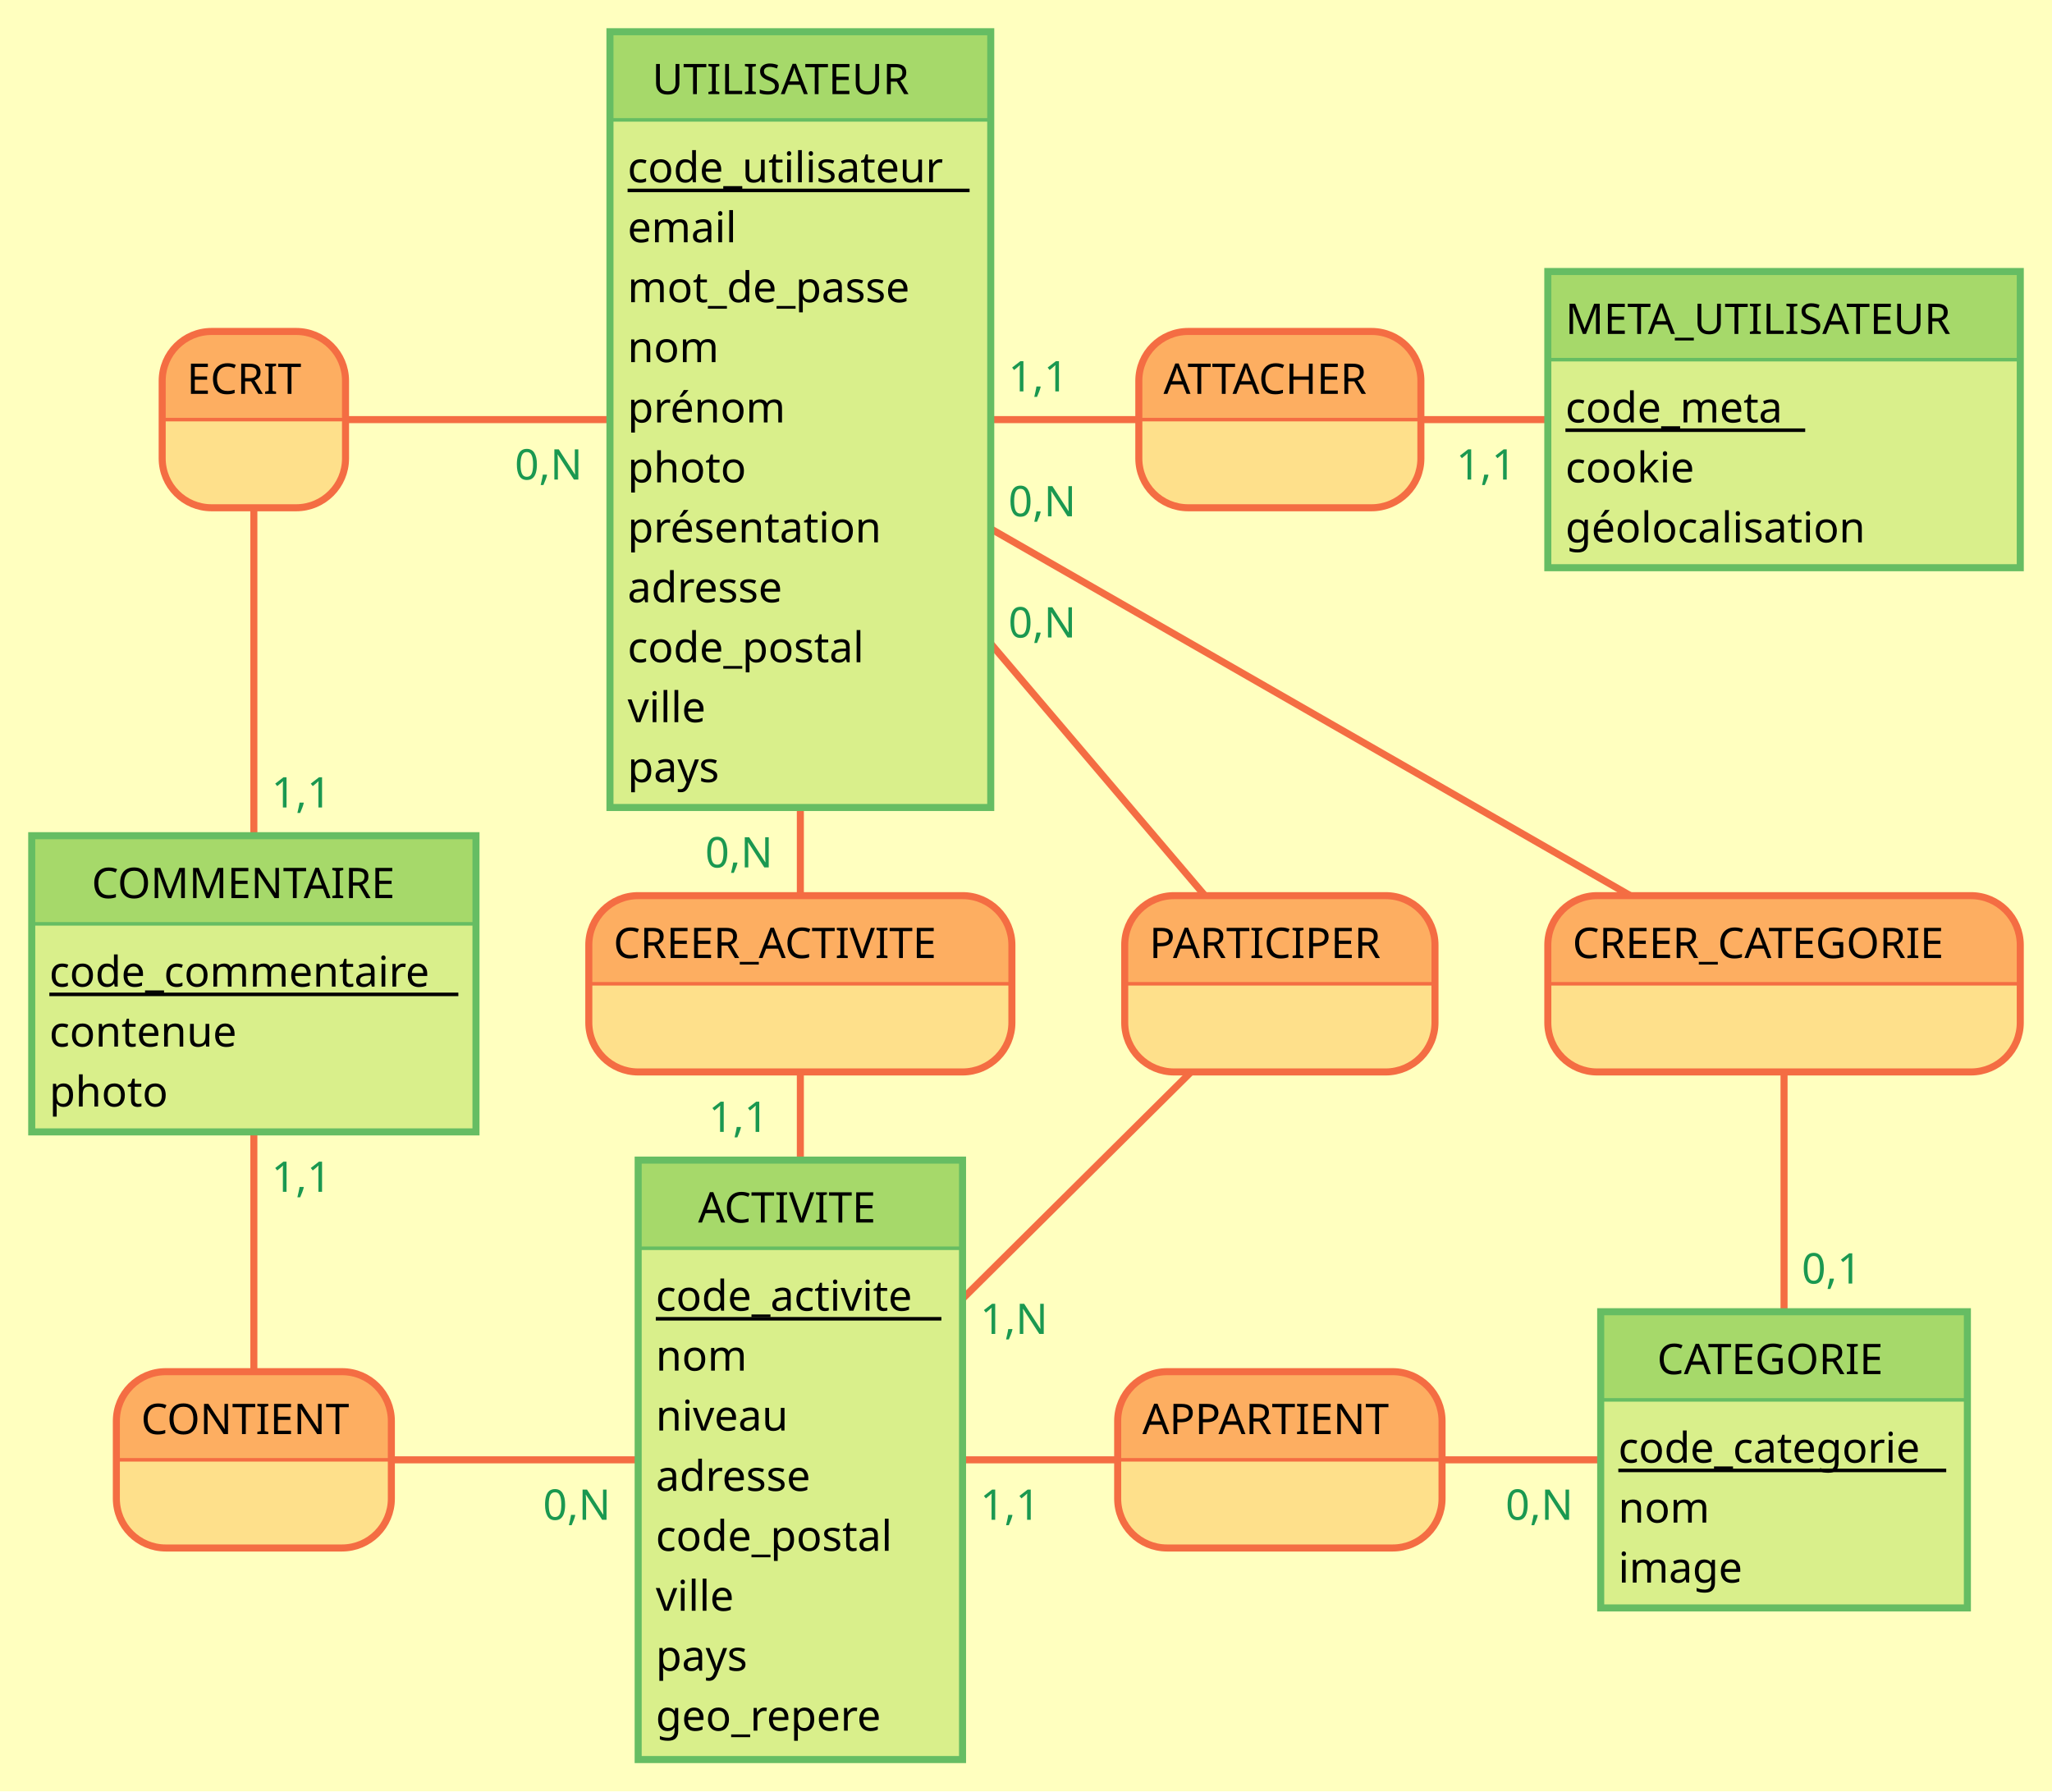
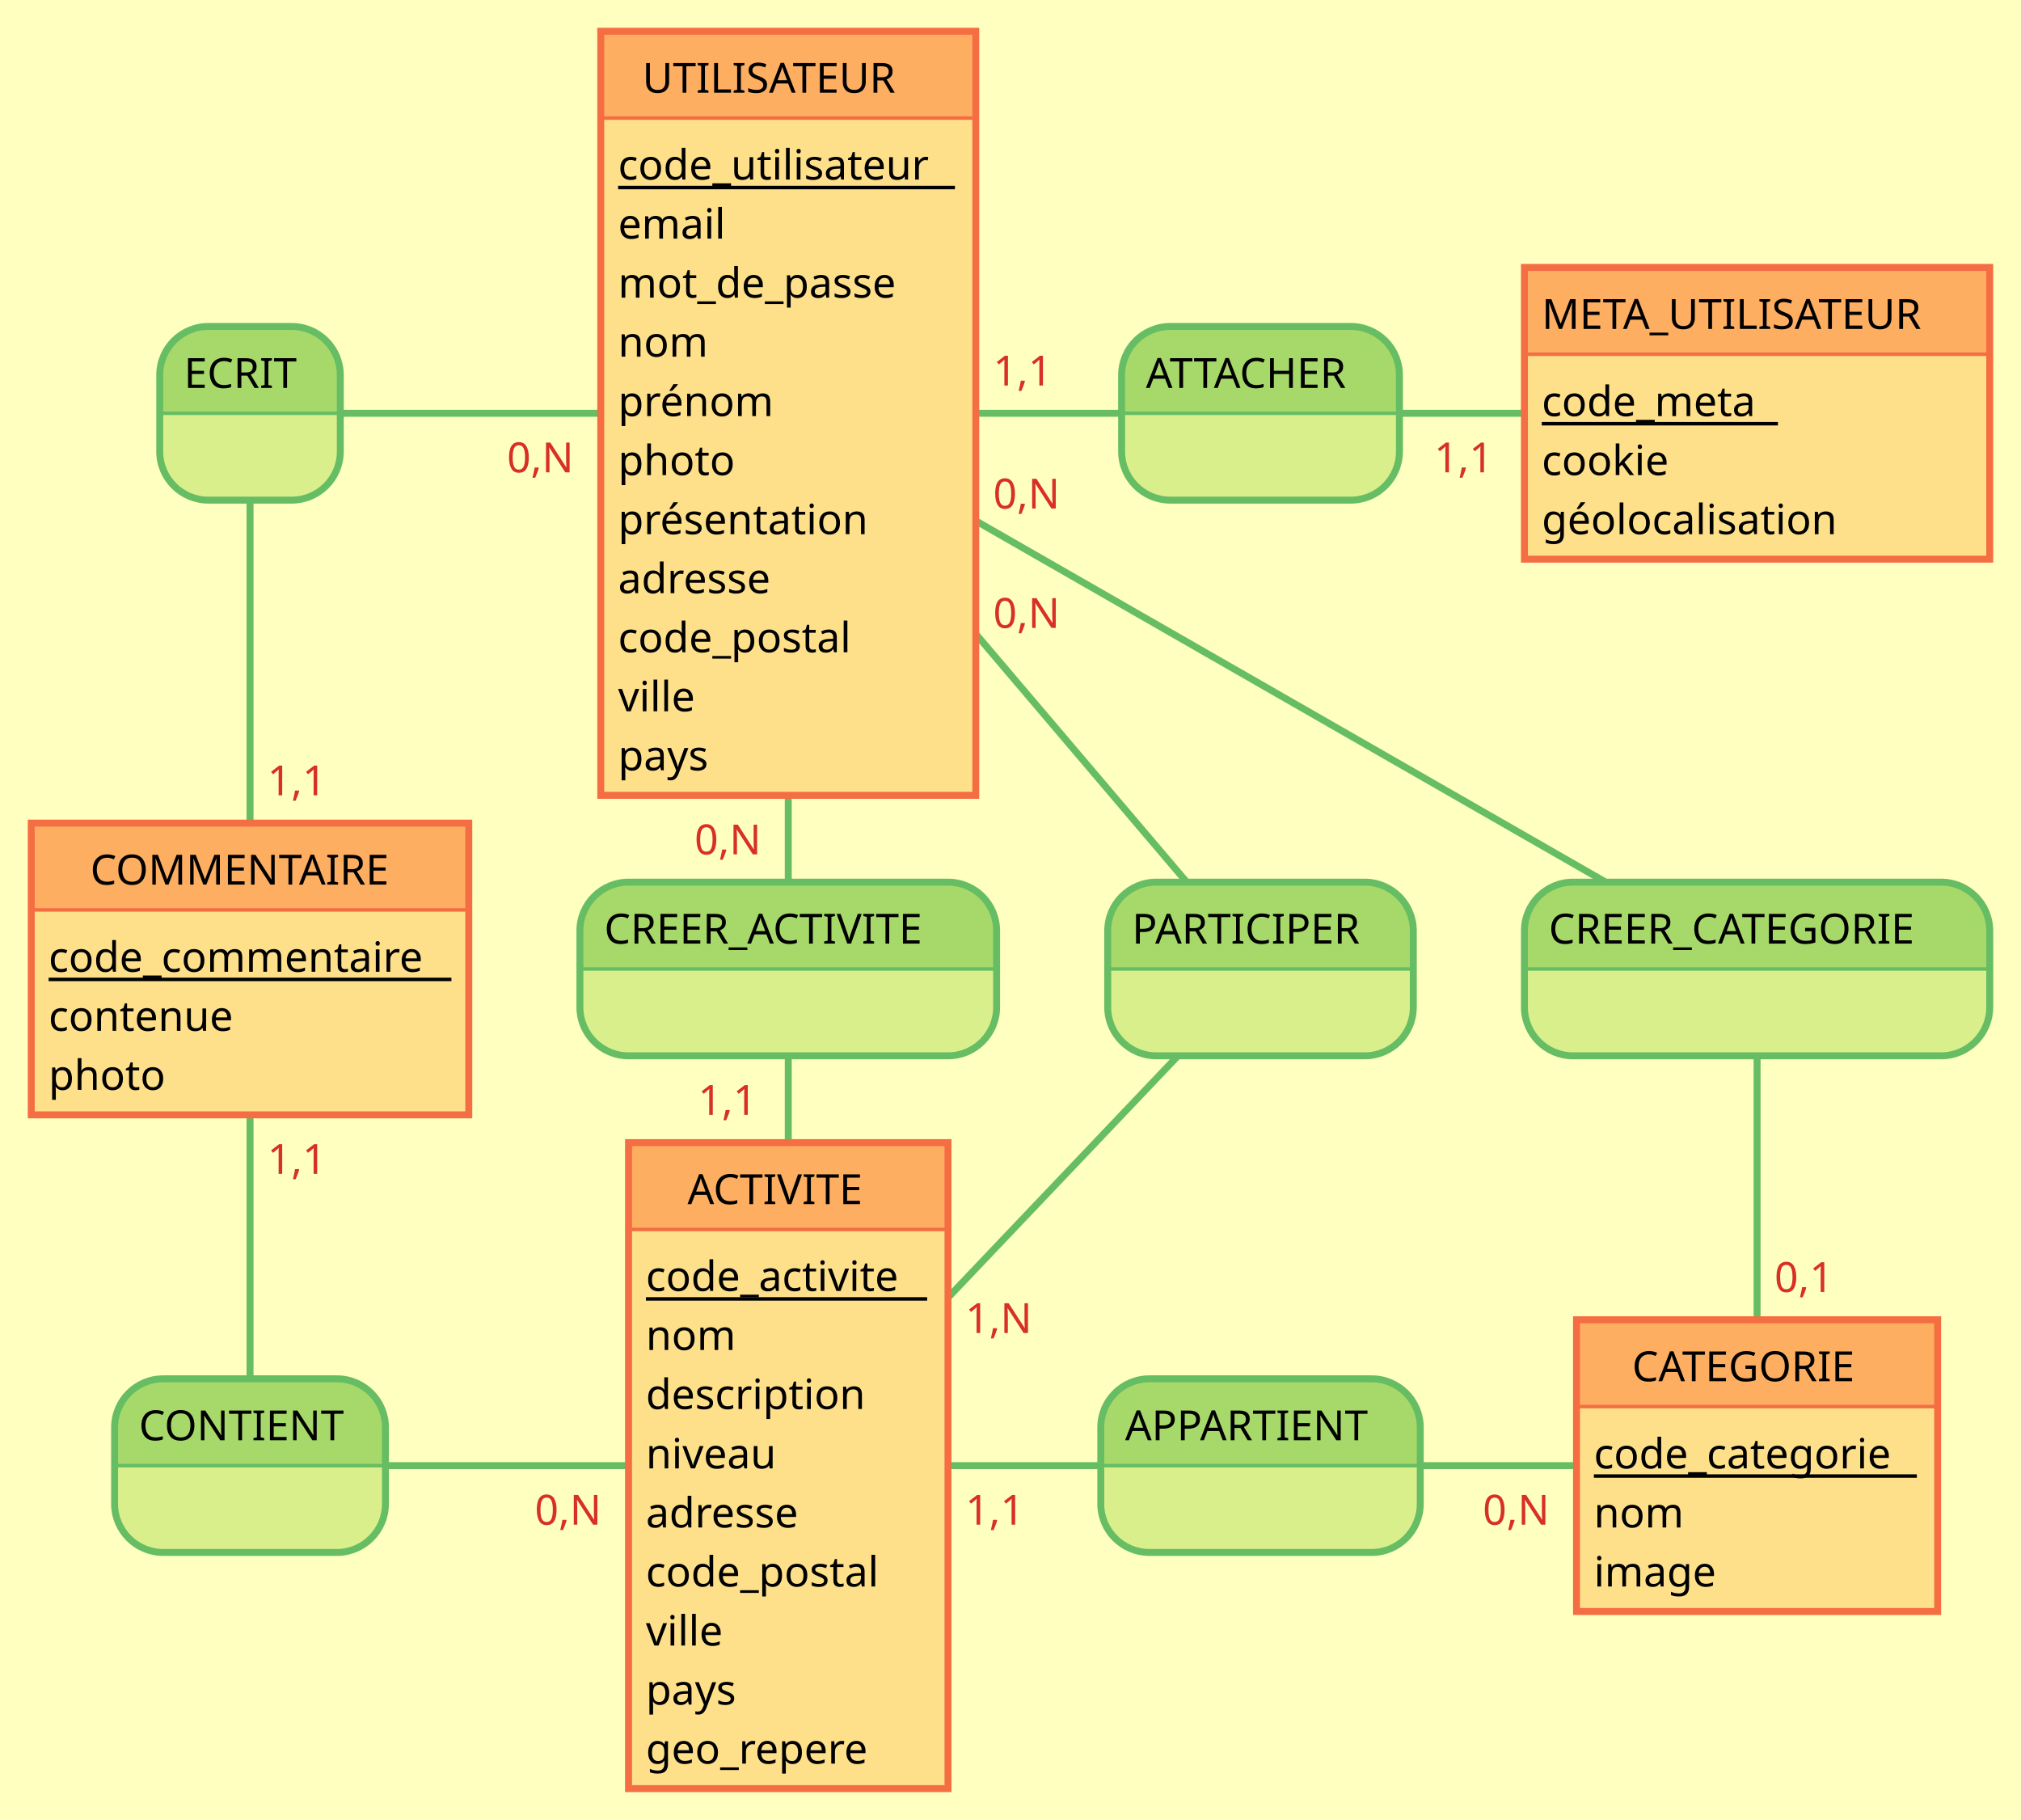
- <svg xmlns="http://www.w3.org/2000/svg" width="582" height="508" view_box="0 0 582 508">\n\n<rect id="frame" x="0" y="0" width="582" height="508" fill="#ffffbf" stroke="none" stroke-width="0" />
-   <line x1="72" y1="279" x2="72" y2="414" stroke="#f46d43" stroke-width="2" />
-   <text x="77.0" y="338" fill="#1a9850" font-family="Verdana" font-size="12">1,1</text>
-   <line x1="227" y1="414" x2="72" y2="414" stroke="#f46d43" stroke-width="2" />
-   <text x="154" y="431.0" fill="#1a9850" font-family="Verdana" font-size="12">0,N</text>
+ <svg xmlns="http://www.w3.org/2000/svg" width="582" height="524" view_box="0 0 582 524">\n\n<rect id="frame" x="0" y="0" width="582" height="524" fill="#ffffbf" stroke="none" stroke-width="0" />
+   <line x1="72" y1="279" x2="72" y2="422" stroke="#66bd63" stroke-width="2" />
+   <text x="77.0" y="338" fill="#d73027" font-family="Verdana" font-size="12">1,1</text>
+   <line x1="227" y1="422" x2="72" y2="422" stroke="#66bd63" stroke-width="2" />
+   <text x="154" y="439.0" fill="#d73027" font-family="Verdana" font-size="12">0,N</text>
  <g id="association-CONTIENT">
-     <path d="M 97 389 a 14 14 90 0 1 14 14 V 414 h -78 V 403 a 14 14 90 0 1 14 -14" fill="#fdae61" stroke="#fdae61" stroke-width="0" />
-     <path d="M 111 414.0 v 11 a 14 14 90 0 1 -14 14 H 47 a 14 14 90 0 1 -14 -14 V 414.0 H 78" fill="#fee08b" stroke="#fee08b" stroke-width="0" />
-     <rect x="33" y="389" width="78" height="50" fill="none" rx="14" stroke="#f46d43" stroke-width="2" />
-     <line x1="33" y1="414" x2="111" y2="414" stroke="#f46d43" stroke-width="1" />
-     <text x="40" y="406.7" fill="#000000" font-family="Verdana" font-size="12">CONTIENT</text>
+     <path d="M 97 397 a 14 14 90 0 1 14 14 V 422 h -78 V 411 a 14 14 90 0 1 14 -14" fill="#a6d96a" stroke="#a6d96a" stroke-width="0" />
+     <path d="M 111 422.0 v 11 a 14 14 90 0 1 -14 14 H 47 a 14 14 90 0 1 -14 -14 V 422.0 H 78" fill="#d9ef8b" stroke="#d9ef8b" stroke-width="0" />
+     <rect x="33" y="397" width="78" height="50" fill="none" rx="14" stroke="#66bd63" stroke-width="2" />
+     <line x1="33" y1="422" x2="111" y2="422" stroke="#66bd63" stroke-width="1" />
+     <text x="40" y="414.7" fill="#000000" font-family="Verdana" font-size="12">CONTIENT</text>
  </g>
-   <line x1="227" y1="414" x2="363" y2="414" stroke="#f46d43" stroke-width="2" />
-   <text x="278" y="431.0" fill="#1a9850" font-family="Verdana" font-size="12">1,1</text>
-   <line x1="506" y1="414" x2="363" y2="414" stroke="#f46d43" stroke-width="2" />
-   <text x="427" y="431.0" fill="#1a9850" font-family="Verdana" font-size="12">0,N</text>
+   <line x1="227" y1="422" x2="363" y2="422" stroke="#66bd63" stroke-width="2" />
+   <text x="278" y="439.0" fill="#d73027" font-family="Verdana" font-size="12">1,1</text>
+   <line x1="506" y1="422" x2="363" y2="422" stroke="#66bd63" stroke-width="2" />
+   <text x="427" y="439.0" fill="#d73027" font-family="Verdana" font-size="12">0,N</text>
  <g id="association-APPARTIENT">
-     <path d="M 395 389 a 14 14 90 0 1 14 14 V 414 h -92 V 403 a 14 14 90 0 1 14 -14" fill="#fdae61" stroke="#fdae61" stroke-width="0" />
-     <path d="M 409 414.0 v 11 a 14 14 90 0 1 -14 14 H 331 a 14 14 90 0 1 -14 -14 V 414.0 H 92" fill="#fee08b" stroke="#fee08b" stroke-width="0" />
-     <rect x="317" y="389" width="92" height="50" fill="none" rx="14" stroke="#f46d43" stroke-width="2" />
-     <line x1="317" y1="414" x2="409" y2="414" stroke="#f46d43" stroke-width="1" />
-     <text x="324" y="406.7" fill="#000000" font-family="Verdana" font-size="12">APPARTIENT</text>
+     <path d="M 395 397 a 14 14 90 0 1 14 14 V 422 h -92 V 411 a 14 14 90 0 1 14 -14" fill="#a6d96a" stroke="#a6d96a" stroke-width="0" />
+     <path d="M 409 422.0 v 11 a 14 14 90 0 1 -14 14 H 331 a 14 14 90 0 1 -14 -14 V 422.0 H 92" fill="#d9ef8b" stroke="#d9ef8b" stroke-width="0" />
+     <rect x="317" y="397" width="92" height="50" fill="none" rx="14" stroke="#66bd63" stroke-width="2" />
+     <line x1="317" y1="422" x2="409" y2="422" stroke="#66bd63" stroke-width="1" />
+     <text x="324" y="414.7" fill="#000000" font-family="Verdana" font-size="12">APPARTIENT</text>
  </g>
-   <line x1="227" y1="119" x2="363" y2="279" stroke="#f46d43" stroke-width="2" />
-   <text x="286" y="180.792" fill="#1a9850" font-family="Verdana" font-size="12">0,N</text>
-   <line x1="227" y1="414" x2="363" y2="279" stroke="#f46d43" stroke-width="2" />
-   <text x="278" y="378.304" fill="#1a9850" font-family="Verdana" font-size="12">1,N</text>
+   <line x1="227" y1="119" x2="363" y2="279" stroke="#66bd63" stroke-width="2" />
+   <text x="286" y="180.792" fill="#d73027" font-family="Verdana" font-size="12">0,N</text>
+   <line x1="227" y1="422" x2="363" y2="279" stroke="#66bd63" stroke-width="2" />
+   <text x="278" y="383.812" fill="#d73027" font-family="Verdana" font-size="12">1,N</text>
  <g id="association-PARTICIPER">
-     <path d="M 393 254 a 14 14 90 0 1 14 14 V 279 h -88 V 268 a 14 14 90 0 1 14 -14" fill="#fdae61" stroke="#fdae61" stroke-width="0" />
-     <path d="M 407 279.0 v 11 a 14 14 90 0 1 -14 14 H 333 a 14 14 90 0 1 -14 -14 V 279.0 H 88" fill="#fee08b" stroke="#fee08b" stroke-width="0" />
-     <rect x="319" y="254" width="88" height="50" fill="none" rx="14" stroke="#f46d43" stroke-width="2" />
-     <line x1="319" y1="279" x2="407" y2="279" stroke="#f46d43" stroke-width="1" />
+     <path d="M 393 254 a 14 14 90 0 1 14 14 V 279 h -88 V 268 a 14 14 90 0 1 14 -14" fill="#a6d96a" stroke="#a6d96a" stroke-width="0" />
+     <path d="M 407 279.0 v 11 a 14 14 90 0 1 -14 14 H 333 a 14 14 90 0 1 -14 -14 V 279.0 H 88" fill="#d9ef8b" stroke="#d9ef8b" stroke-width="0" />
+     <rect x="319" y="254" width="88" height="50" fill="none" rx="14" stroke="#66bd63" stroke-width="2" />
+     <line x1="319" y1="279" x2="407" y2="279" stroke="#66bd63" stroke-width="1" />
    <text x="326" y="271.7" fill="#000000" font-family="Verdana" font-size="12">PARTICIPER</text>
  </g>
-   <line x1="227" y1="119" x2="506" y2="279" stroke="#f46d43" stroke-width="2" />
-   <text x="286" y="146.422" fill="#1a9850" font-family="Verdana" font-size="12">0,N</text>
-   <line x1="506" y1="414" x2="506" y2="279" stroke="#f46d43" stroke-width="2" />
-   <text x="511.0" y="364" fill="#1a9850" font-family="Verdana" font-size="12">0,1</text>
+   <line x1="227" y1="119" x2="506" y2="279" stroke="#66bd63" stroke-width="2" />
+   <text x="286" y="146.422" fill="#d73027" font-family="Verdana" font-size="12">0,N</text>
+   <line x1="506" y1="422" x2="506" y2="279" stroke="#66bd63" stroke-width="2" />
+   <text x="511.0" y="372" fill="#d73027" font-family="Verdana" font-size="12">0,1</text>
  <g id="association-CREER_CATEGORIE">
-     <path d="M 559 254 a 14 14 90 0 1 14 14 V 279 h -134 V 268 a 14 14 90 0 1 14 -14" fill="#fdae61" stroke="#fdae61" stroke-width="0" />
-     <path d="M 573 279.0 v 11 a 14 14 90 0 1 -14 14 H 453 a 14 14 90 0 1 -14 -14 V 279.0 H 134" fill="#fee08b" stroke="#fee08b" stroke-width="0" />
-     <rect x="439" y="254" width="134" height="50" fill="none" rx="14" stroke="#f46d43" stroke-width="2" />
-     <line x1="439" y1="279" x2="573" y2="279" stroke="#f46d43" stroke-width="1" />
+     <path d="M 559 254 a 14 14 90 0 1 14 14 V 279 h -134 V 268 a 14 14 90 0 1 14 -14" fill="#a6d96a" stroke="#a6d96a" stroke-width="0" />
+     <path d="M 573 279.0 v 11 a 14 14 90 0 1 -14 14 H 453 a 14 14 90 0 1 -14 -14 V 279.0 H 134" fill="#d9ef8b" stroke="#d9ef8b" stroke-width="0" />
+     <rect x="439" y="254" width="134" height="50" fill="none" rx="14" stroke="#66bd63" stroke-width="2" />
+     <line x1="439" y1="279" x2="573" y2="279" stroke="#66bd63" stroke-width="1" />
    <text x="446" y="271.7" fill="#000000" font-family="Verdana" font-size="12">CREER_CATEGORIE</text>
  </g>
-   <line x1="72" y1="279" x2="72" y2="119" stroke="#f46d43" stroke-width="2" />
-   <text x="77.0" y="229" fill="#1a9850" font-family="Verdana" font-size="12">1,1</text>
-   <line x1="227" y1="119" x2="72" y2="119" stroke="#f46d43" stroke-width="2" />
-   <text x="146" y="136.0" fill="#1a9850" font-family="Verdana" font-size="12">0,N</text>
+   <line x1="72" y1="279" x2="72" y2="119" stroke="#66bd63" stroke-width="2" />
+   <text x="77.0" y="229" fill="#d73027" font-family="Verdana" font-size="12">1,1</text>
+   <line x1="227" y1="119" x2="72" y2="119" stroke="#66bd63" stroke-width="2" />
+   <text x="146" y="136.0" fill="#d73027" font-family="Verdana" font-size="12">0,N</text>
  <g id="association-ECRIT">
-     <path d="M 84 94 a 14 14 90 0 1 14 14 V 119 h -52 V 108 a 14 14 90 0 1 14 -14" fill="#fdae61" stroke="#fdae61" stroke-width="0" />
-     <path d="M 98 119.0 v 11 a 14 14 90 0 1 -14 14 H 60 a 14 14 90 0 1 -14 -14 V 119.0 H 52" fill="#fee08b" stroke="#fee08b" stroke-width="0" />
-     <rect x="46" y="94" width="52" height="50" fill="none" rx="14" stroke="#f46d43" stroke-width="2" />
-     <line x1="46" y1="119" x2="98" y2="119" stroke="#f46d43" stroke-width="1" />
+     <path d="M 84 94 a 14 14 90 0 1 14 14 V 119 h -52 V 108 a 14 14 90 0 1 14 -14" fill="#a6d96a" stroke="#a6d96a" stroke-width="0" />
+     <path d="M 98 119.0 v 11 a 14 14 90 0 1 -14 14 H 60 a 14 14 90 0 1 -14 -14 V 119.0 H 52" fill="#d9ef8b" stroke="#d9ef8b" stroke-width="0" />
+     <rect x="46" y="94" width="52" height="50" fill="none" rx="14" stroke="#66bd63" stroke-width="2" />
+     <line x1="46" y1="119" x2="98" y2="119" stroke="#66bd63" stroke-width="1" />
    <text x="53" y="111.7" fill="#000000" font-family="Verdana" font-size="12">ECRIT</text>
  </g>
-   <line x1="227" y1="119" x2="227" y2="279" stroke="#f46d43" stroke-width="2" />
-   <text x="200.0" y="246" fill="#1a9850" font-family="Verdana" font-size="12">0,N</text>
-   <line x1="227" y1="414" x2="227" y2="279" stroke="#f46d43" stroke-width="2" />
-   <text x="201.0" y="321" fill="#1a9850" font-family="Verdana" font-size="12">1,1</text>
+   <line x1="227" y1="119" x2="227" y2="279" stroke="#66bd63" stroke-width="2" />
+   <text x="200.0" y="246" fill="#d73027" font-family="Verdana" font-size="12">0,N</text>
+   <line x1="227" y1="422" x2="227" y2="279" stroke="#66bd63" stroke-width="2" />
+   <text x="201.0" y="321" fill="#d73027" font-family="Verdana" font-size="12">1,1</text>
  <g id="association-CREER_ACTIVITE">
-     <path d="M 273 254 a 14 14 90 0 1 14 14 V 279 h -120 V 268 a 14 14 90 0 1 14 -14" fill="#fdae61" stroke="#fdae61" stroke-width="0" />
-     <path d="M 287 279.0 v 11 a 14 14 90 0 1 -14 14 H 181 a 14 14 90 0 1 -14 -14 V 279.0 H 120" fill="#fee08b" stroke="#fee08b" stroke-width="0" />
-     <rect x="167" y="254" width="120" height="50" fill="none" rx="14" stroke="#f46d43" stroke-width="2" />
-     <line x1="167" y1="279" x2="287" y2="279" stroke="#f46d43" stroke-width="1" />
+     <path d="M 273 254 a 14 14 90 0 1 14 14 V 279 h -120 V 268 a 14 14 90 0 1 14 -14" fill="#a6d96a" stroke="#a6d96a" stroke-width="0" />
+     <path d="M 287 279.0 v 11 a 14 14 90 0 1 -14 14 H 181 a 14 14 90 0 1 -14 -14 V 279.0 H 120" fill="#d9ef8b" stroke="#d9ef8b" stroke-width="0" />
+     <rect x="167" y="254" width="120" height="50" fill="none" rx="14" stroke="#66bd63" stroke-width="2" />
+     <line x1="167" y1="279" x2="287" y2="279" stroke="#66bd63" stroke-width="1" />
    <text x="174" y="271.7" fill="#000000" font-family="Verdana" font-size="12">CREER_ACTIVITE</text>
  </g>
-   <line x1="227" y1="119" x2="363" y2="119" stroke="#f46d43" stroke-width="2" />
-   <text x="286" y="111.0" fill="#1a9850" font-family="Verdana" font-size="12">1,1</text>
-   <line x1="506" y1="119" x2="363" y2="119" stroke="#f46d43" stroke-width="2" />
-   <text x="413" y="136.0" fill="#1a9850" font-family="Verdana" font-size="12">1,1</text>
+   <line x1="227" y1="119" x2="363" y2="119" stroke="#66bd63" stroke-width="2" />
+   <text x="286" y="111.0" fill="#d73027" font-family="Verdana" font-size="12">1,1</text>
+   <line x1="506" y1="119" x2="363" y2="119" stroke="#66bd63" stroke-width="2" />
+   <text x="413" y="136.0" fill="#d73027" font-family="Verdana" font-size="12">1,1</text>
  <g id="association-ATTACHER">
-     <path d="M 389 94 a 14 14 90 0 1 14 14 V 119 h -80 V 108 a 14 14 90 0 1 14 -14" fill="#fdae61" stroke="#fdae61" stroke-width="0" />
-     <path d="M 403 119.0 v 11 a 14 14 90 0 1 -14 14 H 337 a 14 14 90 0 1 -14 -14 V 119.0 H 80" fill="#fee08b" stroke="#fee08b" stroke-width="0" />
-     <rect x="323" y="94" width="80" height="50" fill="none" rx="14" stroke="#f46d43" stroke-width="2" />
-     <line x1="323" y1="119" x2="403" y2="119" stroke="#f46d43" stroke-width="1" />
+     <path d="M 389 94 a 14 14 90 0 1 14 14 V 119 h -80 V 108 a 14 14 90 0 1 14 -14" fill="#a6d96a" stroke="#a6d96a" stroke-width="0" />
+     <path d="M 403 119.0 v 11 a 14 14 90 0 1 -14 14 H 337 a 14 14 90 0 1 -14 -14 V 119.0 H 80" fill="#d9ef8b" stroke="#d9ef8b" stroke-width="0" />
+     <rect x="323" y="94" width="80" height="50" fill="none" rx="14" stroke="#66bd63" stroke-width="2" />
+     <line x1="323" y1="119" x2="403" y2="119" stroke="#66bd63" stroke-width="1" />
    <text x="330" y="111.7" fill="#000000" font-family="Verdana" font-size="12">ATTACHER</text>
  </g>
  <g id="entity-COMMENTAIRE">
    <g id="frame-COMMENTAIRE">
-       <rect x="9" y="237" width="126" height="25" fill="#a6d96a" stroke="#a6d96a" stroke-width="0" />
-       <rect x="9" y="262.0" width="126" height="59" fill="#d9ef8b" stroke="#d9ef8b" stroke-width="0" />
-       <rect x="9" y="237" width="126" height="84" fill="none" stroke="#66bd63" stroke-width="2" />
-       <line x1="9" y1="262" x2="135" y2="262" stroke="#66bd63" stroke-width="1" />
+       <rect x="9" y="237" width="126" height="25" fill="#fdae61" stroke="#fdae61" stroke-width="0" />
+       <rect x="9" y="262.0" width="126" height="59" fill="#fee08b" stroke="#fee08b" stroke-width="0" />
+       <rect x="9" y="237" width="126" height="84" fill="none" stroke="#f46d43" stroke-width="2" />
+       <line x1="9" y1="262" x2="135" y2="262" stroke="#f46d43" stroke-width="1" />
    </g>
    <text x="26" y="254.7" fill="#000000" font-family="Verdana" font-size="12">COMMENTAIRE</text>
    <text x="14" y="279.8" fill="#000000" font-family="Verdana" font-size="12">code_commentaire</text>
    <line x1="14" y1="282" x2="130" y2="282" stroke="#000000" stroke-width="1" />
    <text x="14" y="296.8" fill="#000000" font-family="Verdana" font-size="12">contenue</text>
    <text x="14" y="313.8" fill="#000000" font-family="Verdana" font-size="12">photo</text>
  </g>
  <g id="entity-UTILISATEUR">
    <g id="frame-UTILISATEUR">
-       <rect x="173" y="9" width="108" height="25" fill="#a6d96a" stroke="#a6d96a" stroke-width="0" />
-       <rect x="173" y="34.0" width="108" height="195" fill="#d9ef8b" stroke="#d9ef8b" stroke-width="0" />
-       <rect x="173" y="9" width="108" height="220" fill="none" stroke="#66bd63" stroke-width="2" />
-       <line x1="173" y1="34" x2="281" y2="34" stroke="#66bd63" stroke-width="1" />
+       <rect x="173" y="9" width="108" height="25" fill="#fdae61" stroke="#fdae61" stroke-width="0" />
+       <rect x="173" y="34.0" width="108" height="195" fill="#fee08b" stroke="#fee08b" stroke-width="0" />
+       <rect x="173" y="9" width="108" height="220" fill="none" stroke="#f46d43" stroke-width="2" />
+       <line x1="173" y1="34" x2="281" y2="34" stroke="#f46d43" stroke-width="1" />
    </g>
    <text x="185" y="26.7" fill="#000000" font-family="Verdana" font-size="12">UTILISATEUR</text>
    <text x="178" y="51.7" fill="#000000" font-family="Verdana" font-size="12">code_utilisateur</text>
    <line x1="178" y1="54" x2="275" y2="54" stroke="#000000" stroke-width="1" />
    <text x="178" y="68.7" fill="#000000" font-family="Verdana" font-size="12">email</text>
    <text x="178" y="85.7" fill="#000000" font-family="Verdana" font-size="12">mot_de_passe</text>
    <text x="178" y="102.7" fill="#000000" font-family="Verdana" font-size="12">nom</text>
    <text x="178" y="119.8" fill="#000000" font-family="Verdana" font-size="12">prénom</text>
    <text x="178" y="136.8" fill="#000000" font-family="Verdana" font-size="12">photo</text>
    <text x="178" y="153.8" fill="#000000" font-family="Verdana" font-size="12">présentation</text>
    <text x="178" y="170.8" fill="#000000" font-family="Verdana" font-size="12">adresse</text>
    <text x="178" y="187.8" fill="#000000" font-family="Verdana" font-size="12">code_postal</text>
    <text x="178" y="204.8" fill="#000000" font-family="Verdana" font-size="12">ville</text>
    <text x="178" y="221.8" fill="#000000" font-family="Verdana" font-size="12">pays</text>
  </g>
  <g id="entity-ACTIVITE">
    <g id="frame-ACTIVITE">
-       <rect x="181" y="329" width="92" height="25" fill="#a6d96a" stroke="#a6d96a" stroke-width="0" />
-       <rect x="181" y="354.0" width="92" height="145" fill="#d9ef8b" stroke="#d9ef8b" stroke-width="0" />
-       <rect x="181" y="329" width="92" height="170" fill="none" stroke="#66bd63" stroke-width="2" />
-       <line x1="181" y1="354" x2="273" y2="354" stroke="#66bd63" stroke-width="1" />
+       <rect x="181" y="329" width="92" height="25" fill="#fdae61" stroke="#fdae61" stroke-width="0" />
+       <rect x="181" y="354.0" width="92" height="161" fill="#fee08b" stroke="#fee08b" stroke-width="0" />
+       <rect x="181" y="329" width="92" height="186" fill="none" stroke="#f46d43" stroke-width="2" />
+       <line x1="181" y1="354" x2="273" y2="354" stroke="#f46d43" stroke-width="1" />
    </g>
    <text x="198" y="346.7" fill="#000000" font-family="Verdana" font-size="12">ACTIVITE</text>
    <text x="186" y="371.7" fill="#000000" font-family="Verdana" font-size="12">code_activite</text>
    <line x1="186" y1="374" x2="267" y2="374" stroke="#000000" stroke-width="1" />
    <text x="186" y="388.7" fill="#000000" font-family="Verdana" font-size="12">nom</text>
-     <text x="186" y="405.7" fill="#000000" font-family="Verdana" font-size="12">niveau</text>
-     <text x="186" y="422.8" fill="#000000" font-family="Verdana" font-size="12">adresse</text>
-     <text x="186" y="439.8" fill="#000000" font-family="Verdana" font-size="12">code_postal</text>
-     <text x="186" y="456.8" fill="#000000" font-family="Verdana" font-size="12">ville</text>
-     <text x="186" y="473.8" fill="#000000" font-family="Verdana" font-size="12">pays</text>
-     <text x="186" y="490.8" fill="#000000" font-family="Verdana" font-size="12">geo_repere</text>
+     <text x="186" y="405.7" fill="#000000" font-family="Verdana" font-size="12">description</text>
+     <text x="186" y="422.8" fill="#000000" font-family="Verdana" font-size="12">niveau</text>
+     <text x="186" y="439.8" fill="#000000" font-family="Verdana" font-size="12">adresse</text>
+     <text x="186" y="456.8" fill="#000000" font-family="Verdana" font-size="12">code_postal</text>
+     <text x="186" y="473.8" fill="#000000" font-family="Verdana" font-size="12">ville</text>
+     <text x="186" y="490.8" fill="#000000" font-family="Verdana" font-size="12">pays</text>
+     <text x="186" y="507.8" fill="#000000" font-family="Verdana" font-size="12">geo_repere</text>
  </g>
  <g id="entity-CATEGORIE">
    <g id="frame-CATEGORIE">
-       <rect x="454" y="372" width="104" height="25" fill="#a6d96a" stroke="#a6d96a" stroke-width="0" />
-       <rect x="454" y="397.0" width="104" height="59" fill="#d9ef8b" stroke="#d9ef8b" stroke-width="0" />
-       <rect x="454" y="372" width="104" height="84" fill="none" stroke="#66bd63" stroke-width="2" />
-       <line x1="454" y1="397" x2="558" y2="397" stroke="#66bd63" stroke-width="1" />
+       <rect x="454" y="380" width="104" height="25" fill="#fdae61" stroke="#fdae61" stroke-width="0" />
+       <rect x="454" y="405.0" width="104" height="59" fill="#fee08b" stroke="#fee08b" stroke-width="0" />
+       <rect x="454" y="380" width="104" height="84" fill="none" stroke="#f46d43" stroke-width="2" />
+       <line x1="454" y1="405" x2="558" y2="405" stroke="#f46d43" stroke-width="1" />
    </g>
-     <text x="470" y="389.7" fill="#000000" font-family="Verdana" font-size="12">CATEGORIE</text>
-     <text x="459" y="414.8" fill="#000000" font-family="Verdana" font-size="12">code_categorie</text>
-     <line x1="459" y1="417" x2="552" y2="417" stroke="#000000" stroke-width="1" />
-     <text x="459" y="431.8" fill="#000000" font-family="Verdana" font-size="12">nom</text>
-     <text x="459" y="448.8" fill="#000000" font-family="Verdana" font-size="12">image</text>
+     <text x="470" y="397.7" fill="#000000" font-family="Verdana" font-size="12">CATEGORIE</text>
+     <text x="459" y="422.8" fill="#000000" font-family="Verdana" font-size="12">code_categorie</text>
+     <line x1="459" y1="425" x2="552" y2="425" stroke="#000000" stroke-width="1" />
+     <text x="459" y="439.8" fill="#000000" font-family="Verdana" font-size="12">nom</text>
+     <text x="459" y="456.8" fill="#000000" font-family="Verdana" font-size="12">image</text>
  </g>
  <g id="entity-META_UTILISATEUR">
    <g id="frame-META_UTILISATEUR">
-       <rect x="439" y="77" width="134" height="25" fill="#a6d96a" stroke="#a6d96a" stroke-width="0" />
-       <rect x="439" y="102.0" width="134" height="59" fill="#d9ef8b" stroke="#d9ef8b" stroke-width="0" />
-       <rect x="439" y="77" width="134" height="84" fill="none" stroke="#66bd63" stroke-width="2" />
-       <line x1="439" y1="102" x2="573" y2="102" stroke="#66bd63" stroke-width="1" />
+       <rect x="439" y="77" width="134" height="25" fill="#fdae61" stroke="#fdae61" stroke-width="0" />
+       <rect x="439" y="102.0" width="134" height="59" fill="#fee08b" stroke="#fee08b" stroke-width="0" />
+       <rect x="439" y="77" width="134" height="84" fill="none" stroke="#f46d43" stroke-width="2" />
+       <line x1="439" y1="102" x2="573" y2="102" stroke="#f46d43" stroke-width="1" />
    </g>
    <text x="444" y="94.7" fill="#000000" font-family="Verdana" font-size="12">META_UTILISATEUR</text>
    <text x="444" y="119.8" fill="#000000" font-family="Verdana" font-size="12">code_meta</text>
    <line x1="444" y1="122" x2="512" y2="122" stroke="#000000" stroke-width="1" />
    <text x="444" y="136.8" fill="#000000" font-family="Verdana" font-size="12">cookie</text>
    <text x="444" y="153.8" fill="#000000" font-family="Verdana" font-size="12">géolocalisation</text>
  </g>
</svg>
